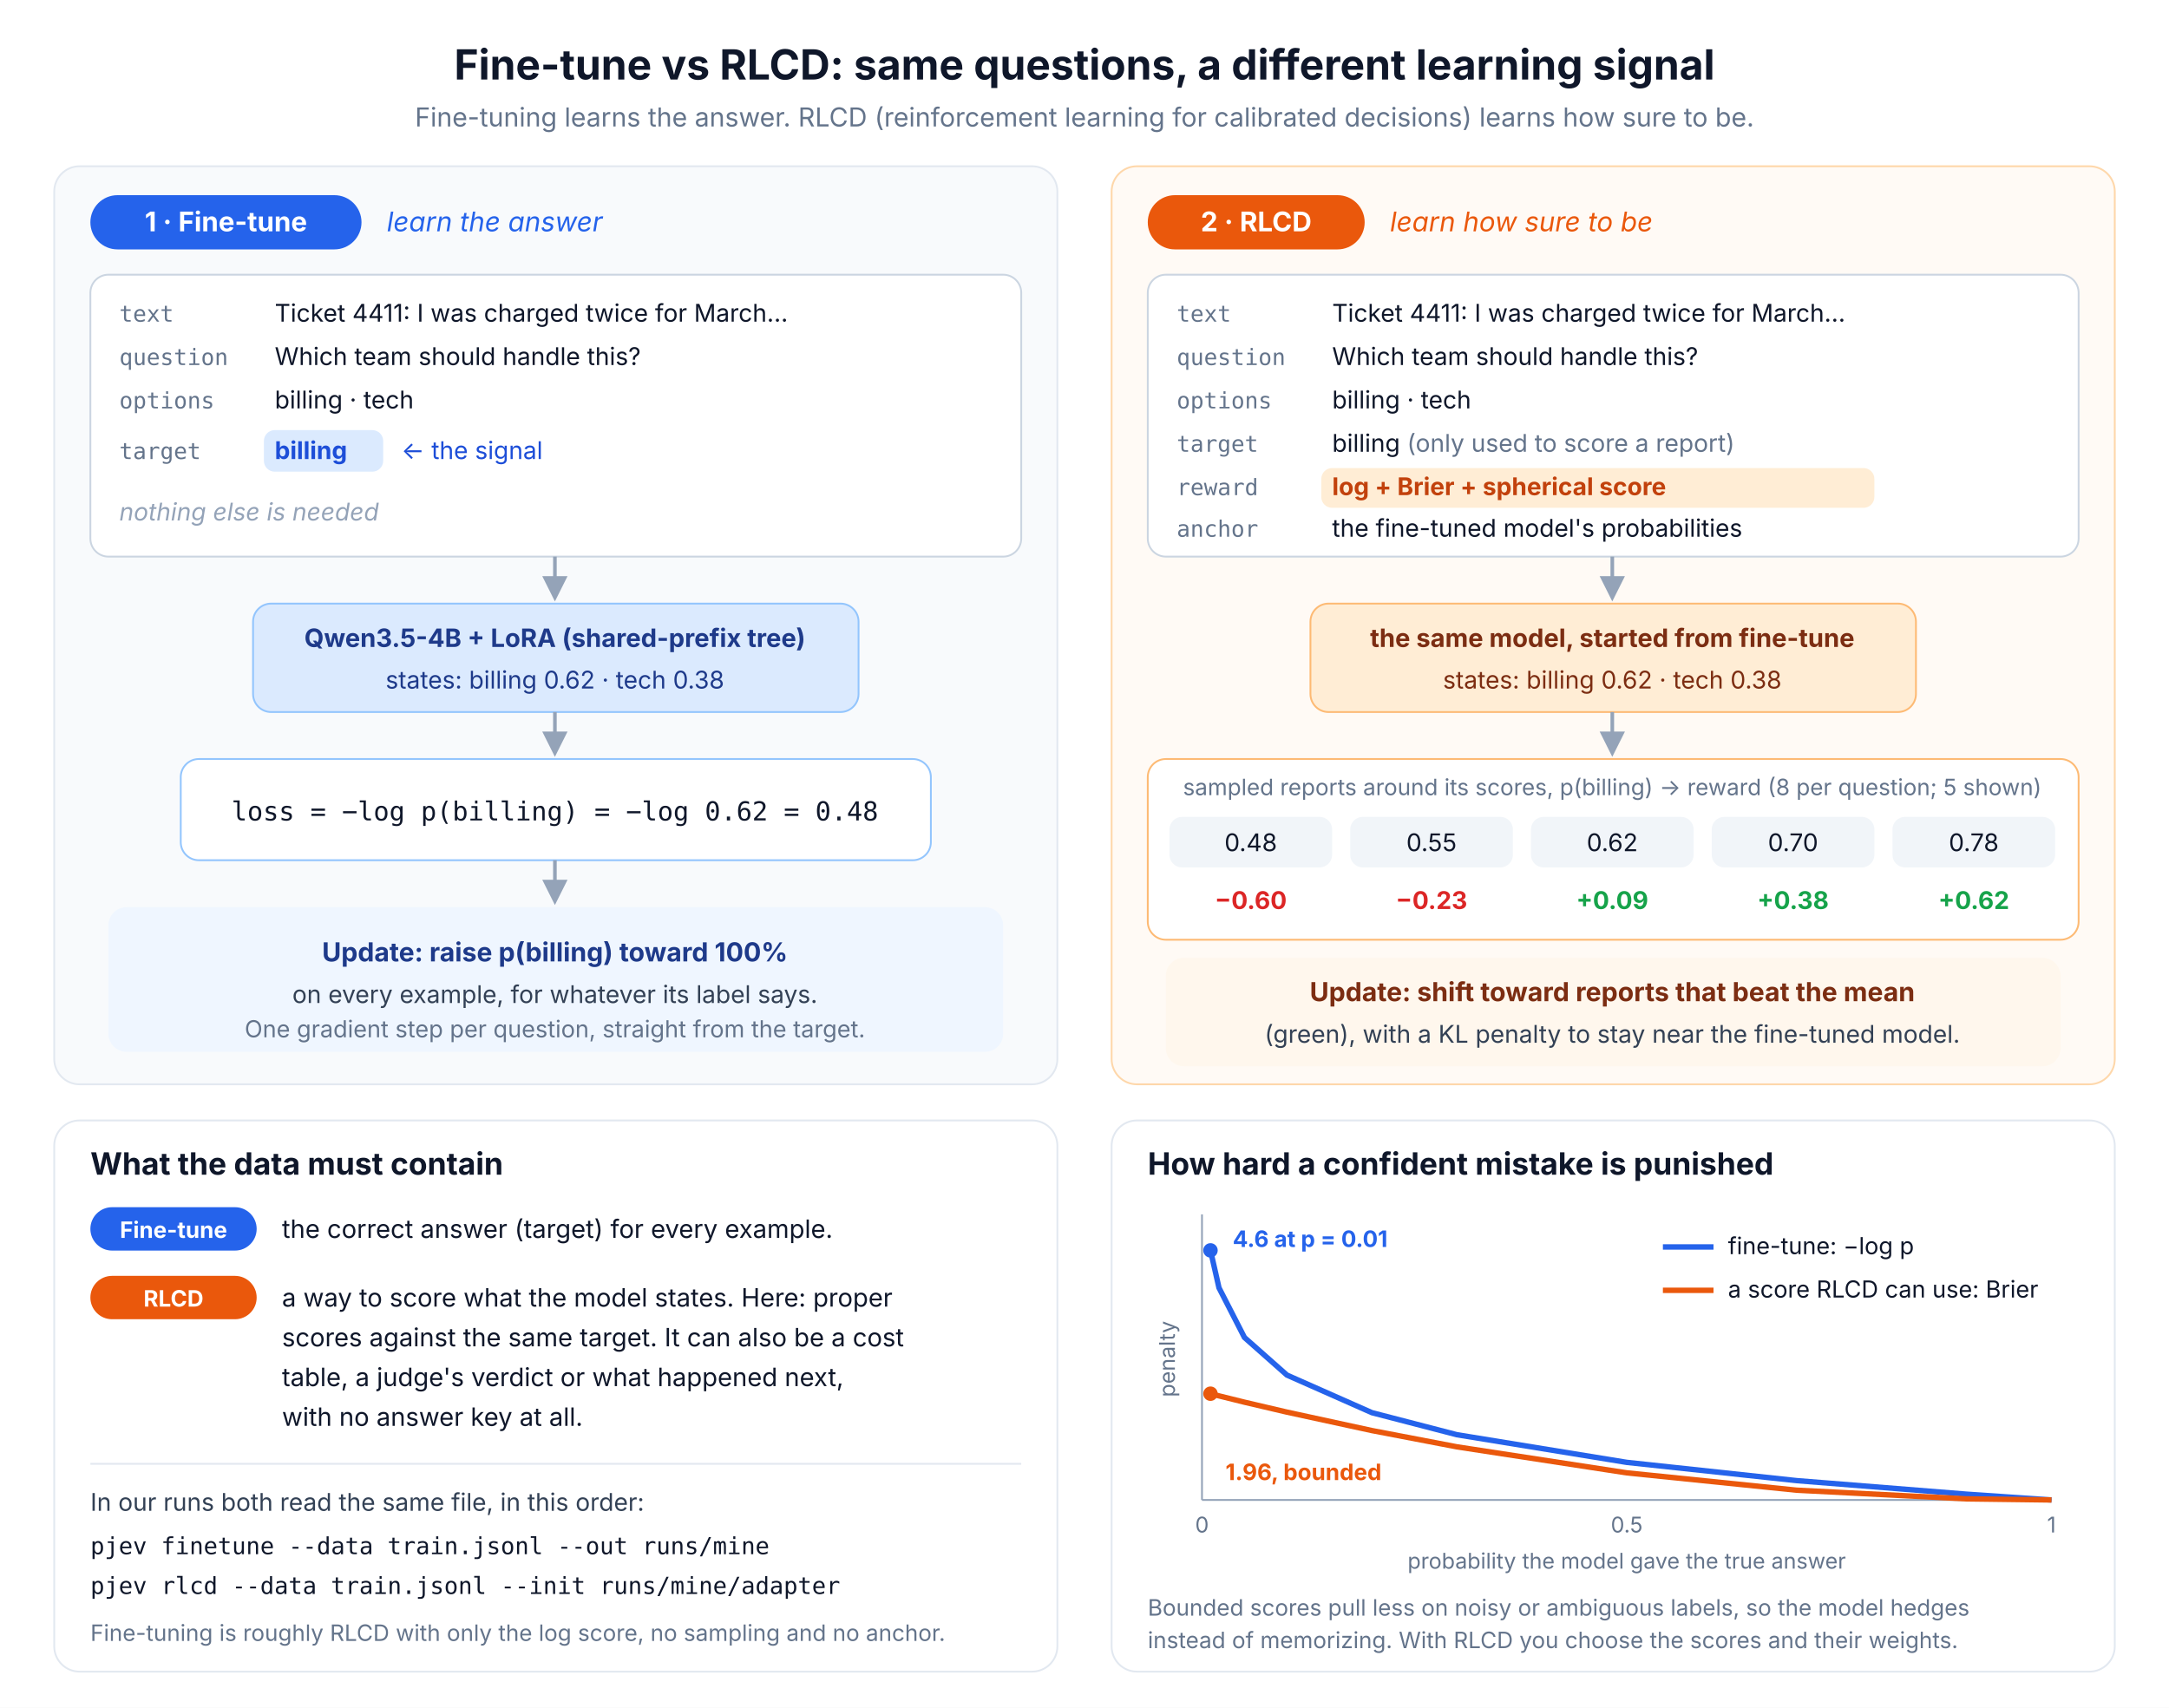
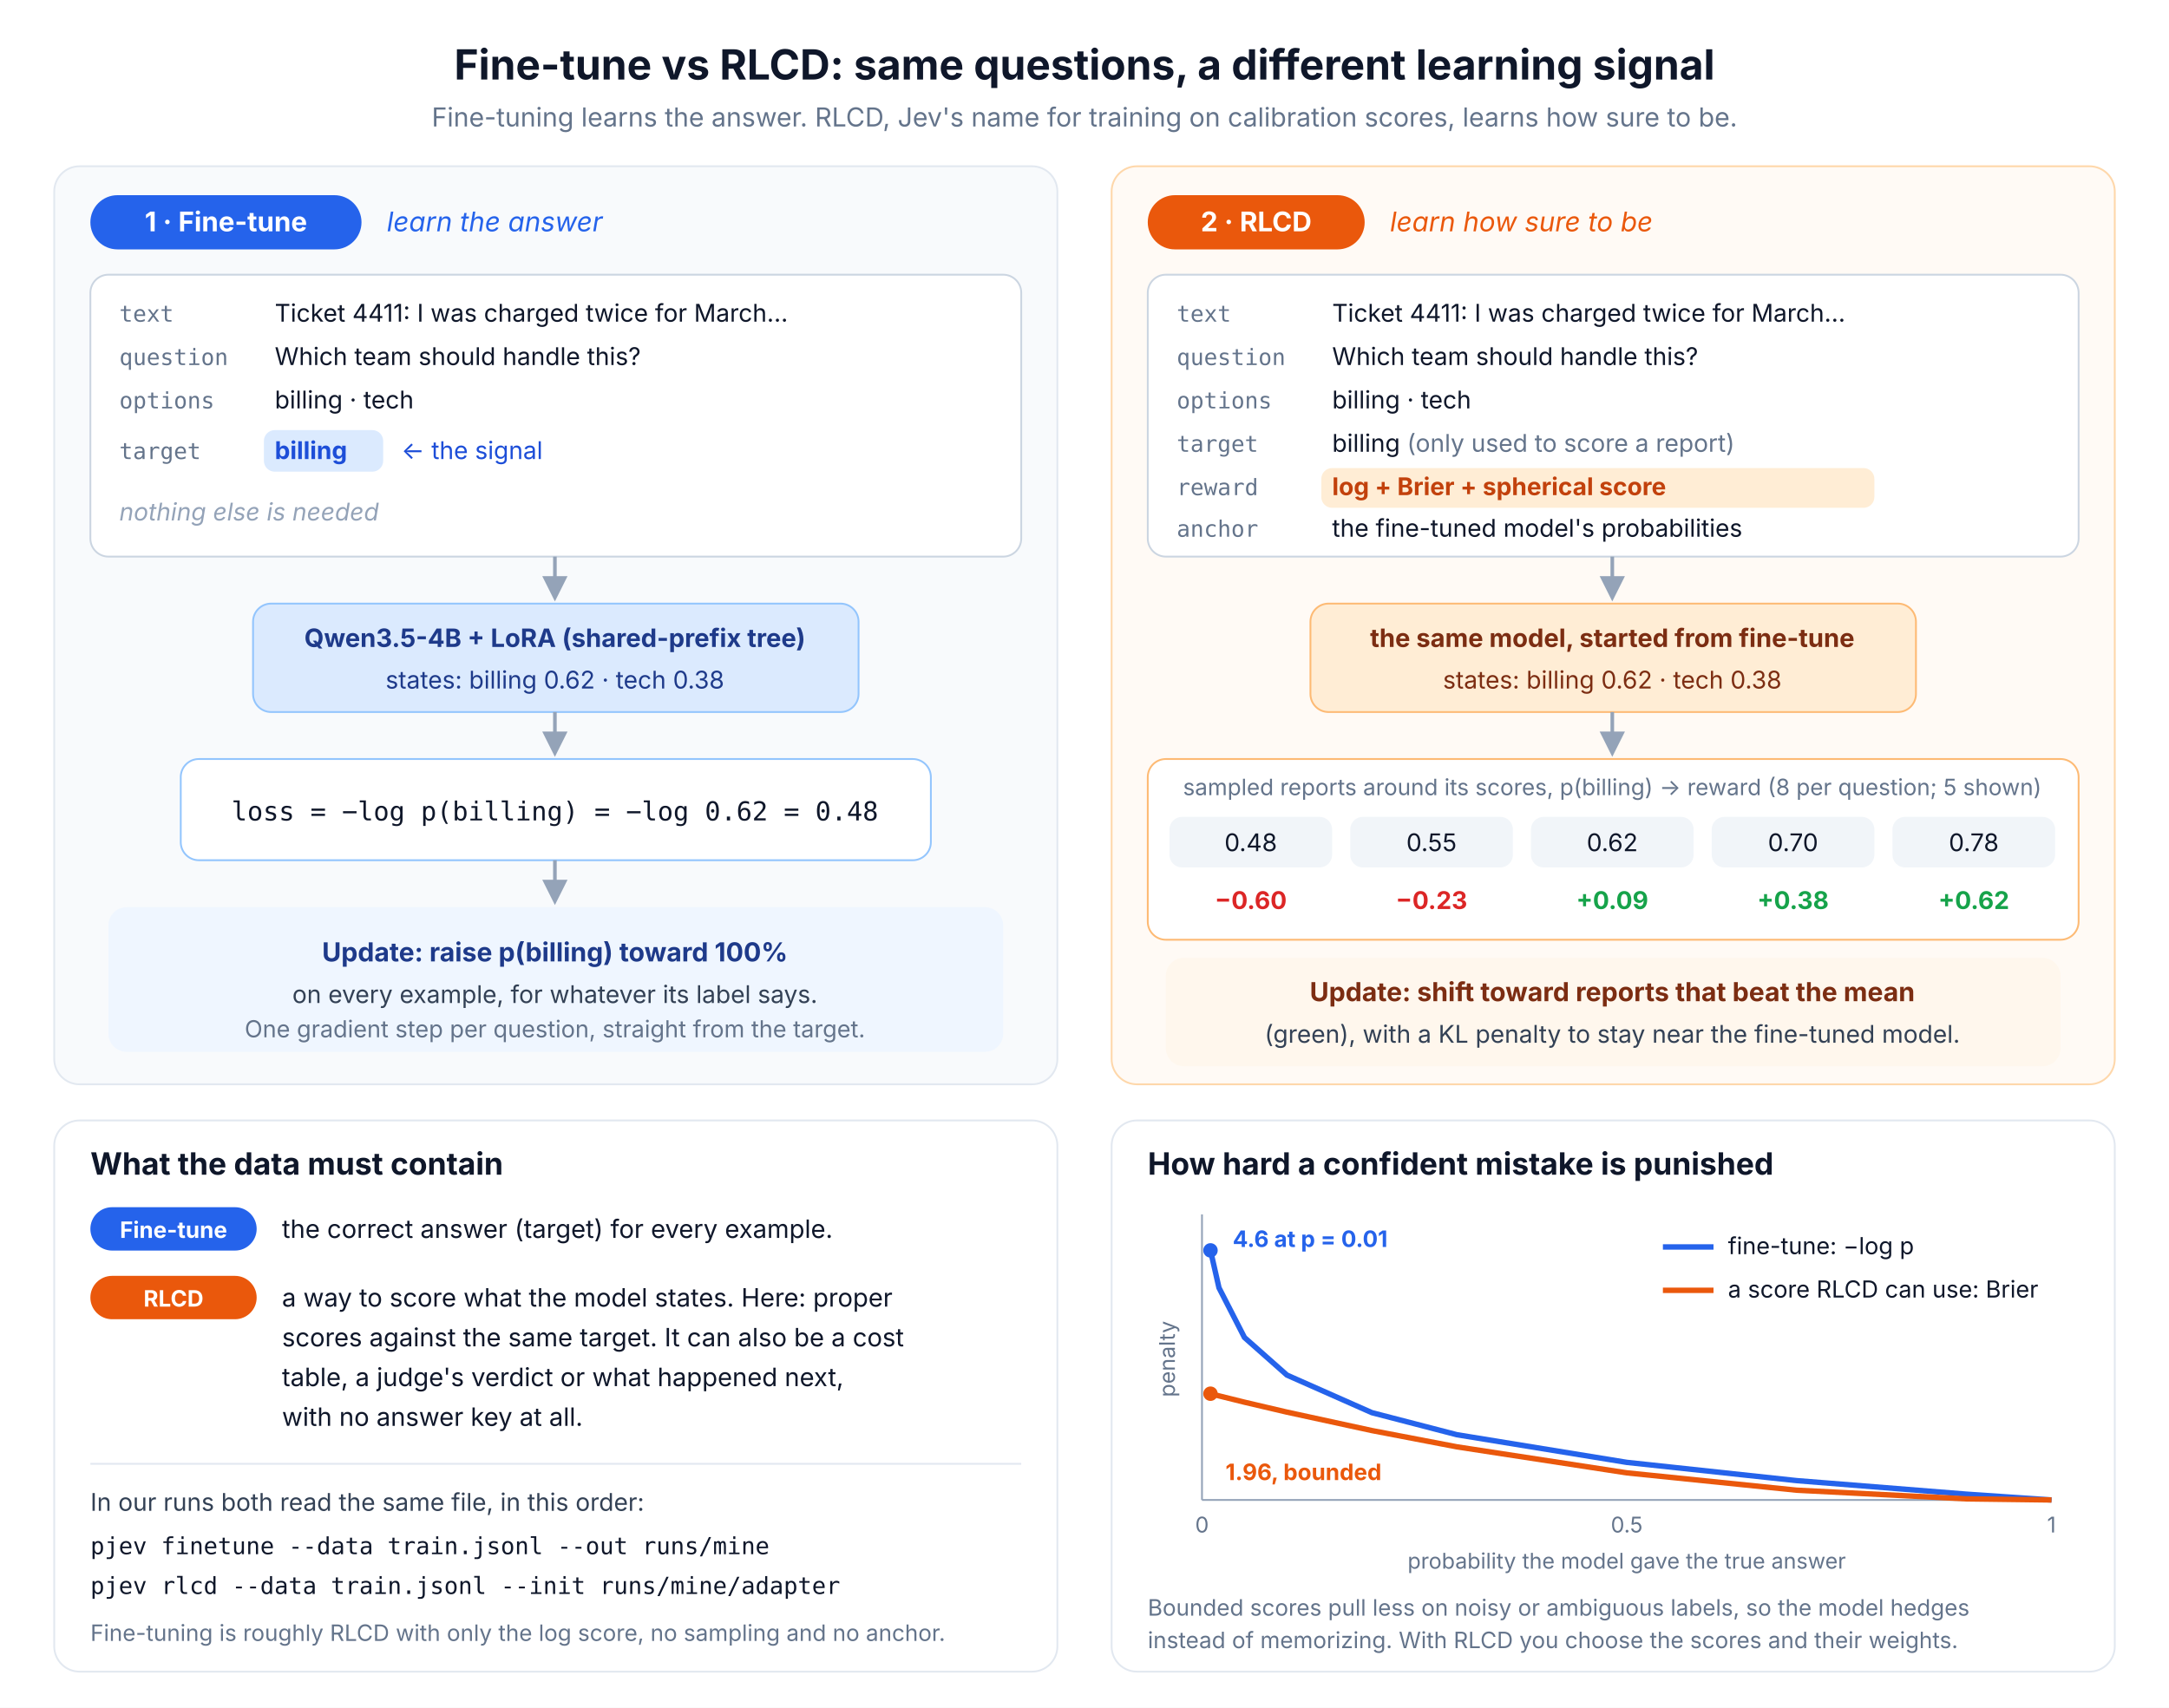
<svg xmlns="http://www.w3.org/2000/svg" viewBox="0 0 1200 945" width="1200" height="945" font-family="Inter, -apple-system, 'Segoe UI', Helvetica, Arial, sans-serif">
  <defs>
    <marker id="ah" viewBox="0 0 10 10" refX="8" refY="5" markerWidth="7" markerHeight="7" orient="auto-start-reverse">
      <path d="M0,0 L10,5 L0,10 z" fill="#94a3b8" />
    </marker>
  </defs>
  <rect width="1200" height="945" fill="#ffffff" />
  <text x="600" y="44" text-anchor="middle" font-size="23" font-weight="700" fill="#0f172a">Fine-tune vs RLCD: same questions, a different learning signal</text>
-   <text x="600" y="70" text-anchor="middle" font-size="14.5" fill="#64748b">Fine-tuning learns the answer. RLCD (reinforcement learning for calibrated decisions) learns how sure to be.</text>
+   <text x="600" y="70" text-anchor="middle" font-size="14.5" fill="#64748b">Fine-tuning learns the answer. RLCD, Jev's name for training on calibration scores, learns how sure to be.</text>
  <rect x="30" y="92" width="555" height="508" rx="14" fill="#f8fafc" stroke="#e2e8f0" />
  <rect x="50" y="108" width="150" height="30" rx="15" fill="#2563eb" />
  <text x="125" y="128" text-anchor="middle" font-size="15" font-weight="700" fill="#ffffff">1 · Fine-tune</text>
  <text x="214" y="128" font-size="15" font-style="italic" fill="#2563eb">learn the answer</text>
  <rect x="50" y="152" width="515" height="156" rx="10" fill="#ffffff" stroke="#cbd5e1" />
  <g font-size="13.5">
    <text x="66" y="178" fill="#64748b" font-family="Menlo, monospace" font-size="12.5">text</text>
    <text x="152" y="178" fill="#0f172a">Ticket 4411: I was charged twice for March…</text>
    <text x="66" y="202" fill="#64748b" font-family="Menlo, monospace" font-size="12.5">question</text>
    <text x="152" y="202" fill="#0f172a">Which team should handle this?</text>
    <text x="66" y="226" fill="#64748b" font-family="Menlo, monospace" font-size="12.5">options</text>
    <text x="152" y="226" fill="#0f172a">billing · tech</text>
    <text x="66" y="254" fill="#64748b" font-family="Menlo, monospace" font-size="12.5">target</text>
    <rect x="146" y="238" width="66" height="23" rx="6" fill="#dbeafe" />
    <text x="152" y="254" fill="#1d4ed8" font-weight="700">billing</text>
    <text x="222" y="254" fill="#1d4ed8">← the signal</text>
    <text x="66" y="288" fill="#94a3b8" font-style="italic">nothing else is needed</text>
  </g>
  <line x1="307" y1="308" x2="307" y2="330" stroke="#94a3b8" stroke-width="2" marker-end="url(#ah)" />
  <rect x="140" y="334" width="335" height="60" rx="10" fill="#dbeafe" stroke="#93c5fd" />
  <text x="307" y="358" text-anchor="middle" font-size="14" font-weight="700" fill="#1e3a8a">Qwen3.5-4B + LoRA (shared-prefix tree)</text>
  <text x="307" y="381" text-anchor="middle" font-size="13.5" fill="#1e3a8a">states: billing 0.62 · tech 0.38</text>
  <line x1="307" y1="394" x2="307" y2="416" stroke="#94a3b8" stroke-width="2" marker-end="url(#ah)" />
  <rect x="100" y="420" width="415" height="56" rx="10" fill="#ffffff" stroke="#93c5fd" />
  <text x="307" y="454" text-anchor="middle" font-size="14.5" font-family="Menlo, monospace" fill="#0f172a">loss = −log p(billing) = −log 0.62 = 0.48</text>
  <line x1="307" y1="476" x2="307" y2="498" stroke="#94a3b8" stroke-width="2" marker-end="url(#ah)" />
  <rect x="60" y="502" width="495" height="80" rx="10" fill="#eff6ff" />
  <text x="307" y="532" text-anchor="middle" font-size="14.5" font-weight="700" fill="#1e3a8a">Update: raise p(billing) toward 100%</text>
  <text x="307" y="555" text-anchor="middle" font-size="13.5" fill="#334155">on every example, for whatever its label says.</text>
  <text x="307" y="574" text-anchor="middle" font-size="13" fill="#64748b">One gradient step per question, straight from the target.</text>
  <rect x="615" y="92" width="555" height="508" rx="14" fill="#fffaf5" stroke="#fed7aa" />
  <rect x="635" y="108" width="120" height="30" rx="15" fill="#ea580c" />
  <text x="695" y="128" text-anchor="middle" font-size="15" font-weight="700" fill="#ffffff">2 · RLCD</text>
  <text x="769" y="128" font-size="15" font-style="italic" fill="#ea580c">learn how sure to be</text>
  <rect x="635" y="152" width="515" height="156" rx="10" fill="#ffffff" stroke="#cbd5e1" />
  <g font-size="13.5">
    <text x="651" y="178" fill="#64748b" font-family="Menlo, monospace" font-size="12.5">text</text>
    <text x="737" y="178" fill="#0f172a">Ticket 4411: I was charged twice for March…</text>
    <text x="651" y="202" fill="#64748b" font-family="Menlo, monospace" font-size="12.5">question</text>
    <text x="737" y="202" fill="#0f172a">Which team should handle this?</text>
    <text x="651" y="226" fill="#64748b" font-family="Menlo, monospace" font-size="12.5">options</text>
    <text x="737" y="226" fill="#0f172a">billing · tech</text>
    <text x="651" y="250" fill="#64748b" font-family="Menlo, monospace" font-size="12.5">target</text>
    <text x="737" y="250" fill="#0f172a">billing <tspan fill="#64748b">(only used to score a report)</tspan>
    </text>
    <text x="651" y="274" fill="#64748b" font-family="Menlo, monospace" font-size="12.5">reward</text>
    <rect x="731" y="259" width="306" height="22" rx="6" fill="#ffedd5" />
    <text x="737" y="274" fill="#c2410c" font-weight="700">log + Brier + spherical score</text>
    <text x="651" y="297" fill="#64748b" font-family="Menlo, monospace" font-size="12.5">anchor</text>
    <text x="737" y="297" fill="#0f172a">the fine-tuned model's probabilities</text>
  </g>
  <line x1="892" y1="308" x2="892" y2="330" stroke="#94a3b8" stroke-width="2" marker-end="url(#ah)" />
  <rect x="725" y="334" width="335" height="60" rx="10" fill="#ffedd5" stroke="#fdba74" />
  <text x="892" y="358" text-anchor="middle" font-size="14" font-weight="700" fill="#7c2d12">the same model, started from fine-tune</text>
  <text x="892" y="381" text-anchor="middle" font-size="13.5" fill="#7c2d12">states: billing 0.62 · tech 0.38</text>
  <line x1="892" y1="394" x2="892" y2="416" stroke="#94a3b8" stroke-width="2" marker-end="url(#ah)" />
  <rect x="635" y="420" width="515" height="100" rx="10" fill="#ffffff" stroke="#fdba74" />
  <text x="892" y="440" text-anchor="middle" font-size="12.5" fill="#64748b">sampled reports around its scores, p(billing) → reward (8 per question; 5 shown)</text>
  <g font-size="13.5" text-anchor="middle">
    <rect x="647" y="452" width="90" height="28" rx="7" fill="#f1f5f9" />
    <text x="692" y="471" fill="#0f172a">0.48</text>
    <rect x="747" y="452" width="90" height="28" rx="7" fill="#f1f5f9" />
    <text x="792" y="471" fill="#0f172a">0.55</text>
    <rect x="847" y="452" width="90" height="28" rx="7" fill="#f1f5f9" />
    <text x="892" y="471" fill="#0f172a">0.62</text>
    <rect x="947" y="452" width="90" height="28" rx="7" fill="#f1f5f9" />
    <text x="992" y="471" fill="#0f172a">0.70</text>
    <rect x="1047" y="452" width="90" height="28" rx="7" fill="#f1f5f9" />
    <text x="1092" y="471" fill="#0f172a">0.78</text>
    <text x="692" y="503" fill="#dc2626" font-weight="700">−0.60</text>
    <text x="792" y="503" fill="#dc2626" font-weight="700">−0.23</text>
    <text x="892" y="503" fill="#16a34a" font-weight="700">+0.09</text>
    <text x="992" y="503" fill="#16a34a" font-weight="700">+0.38</text>
    <text x="1092" y="503" fill="#16a34a" font-weight="700">+0.62</text>
  </g>
  <rect x="645" y="530" width="495" height="60" rx="10" fill="#fff7ed" />
  <text x="892" y="554" text-anchor="middle" font-size="14.5" font-weight="700" fill="#7c2d12">Update: shift toward reports that beat the mean</text>
  <text x="892" y="577" text-anchor="middle" font-size="13.5" fill="#334155">(green), with a KL penalty to stay near the fine-tuned model.</text>
  <rect x="30" y="620" width="555" height="305" rx="14" fill="#ffffff" stroke="#e2e8f0" />
  <text x="50" y="650" font-size="17" font-weight="700" fill="#0f172a">What the data must contain</text>
  <rect x="50" y="668" width="92" height="24" rx="12" fill="#2563eb" />
  <text x="96" y="685" text-anchor="middle" font-size="12.5" font-weight="700" fill="#ffffff">Fine-tune</text>
  <text x="156" y="685" font-size="14" fill="#0f172a">the correct answer (target) for every example.</text>
  <rect x="50" y="706" width="92" height="24" rx="12" fill="#ea580c" />
  <text x="96" y="723" text-anchor="middle" font-size="12.5" font-weight="700" fill="#ffffff">RLCD</text>
  <text x="156" y="723" font-size="14" fill="#0f172a">a way to score what the model states. Here: proper</text>
  <text x="156" y="745" font-size="14" fill="#0f172a">scores against the same target. It can also be a cost</text>
  <text x="156" y="767" font-size="14" fill="#0f172a">table, a judge's verdict or what happened next,</text>
  <text x="156" y="789" font-size="14" fill="#0f172a">with no answer key at all.</text>
  <line x1="50" y1="810" x2="565" y2="810" stroke="#e2e8f0" />
  <text x="50" y="836" font-size="13.5" fill="#334155">In our runs both read the same file, in this order:</text>
  <text x="50" y="860" font-size="13" font-family="Menlo, monospace" fill="#0f172a">pjev finetune --data train.jsonl --out runs/mine</text>
  <text x="50" y="882" font-size="13" font-family="Menlo, monospace" fill="#0f172a">pjev rlcd --data train.jsonl --init runs/mine/adapter</text>
  <text x="50" y="908" font-size="12.5" fill="#64748b">Fine-tuning is roughly RLCD with only the log score, no sampling and no anchor.</text>
  <rect x="615" y="620" width="555" height="305" rx="14" fill="#ffffff" stroke="#e2e8f0" />
  <text x="635" y="650" font-size="17" font-weight="700" fill="#0f172a">How hard a confident mistake is punished</text>
  <line x1="665" y1="830" x2="1135" y2="830" stroke="#94a3b8" />
  <line x1="665" y1="672" x2="665" y2="830" stroke="#94a3b8" />
  <g font-size="12" fill="#64748b" text-anchor="middle">
    <text x="665" y="848">0</text>
    <text x="900" y="848">0.5</text>
    <text x="1135" y="848">1</text>
    <text x="900" y="868">probability the model gave the true answer</text>
  </g>
  <text x="650" y="752" font-size="12" fill="#64748b" text-anchor="middle" transform="rotate(-90 650 752)">penalty</text>
  <polyline fill="none" stroke="#2563eb" stroke-width="3" points="669.7,691.9 674.4,712.6 688.5,740.1 712,760.9 759,781.7 806,793.9 900,809.2 994,819.3 1088,826.8 1135,830" />
  <polyline fill="none" stroke="#ea580c" stroke-width="3" points="669.7,771.2 674.4,772.4 688.5,775.9 712,781.4 759,791.6 806,800.6 900,815 994,824.6 1088,829.4 1135,830" />
  <circle cx="669.7" cy="691.9" r="4" fill="#2563eb" />
  <circle cx="669.7" cy="771.2" r="4" fill="#ea580c" />
  <text x="682" y="690" font-size="12.5" font-weight="700" fill="#2563eb">4.6 at p = 0.01</text>
  <text x="678" y="819" font-size="12.5" font-weight="700" fill="#ea580c">1.96, bounded</text>
  <g font-size="13">
    <line x1="920" y1="690" x2="948" y2="690" stroke="#2563eb" stroke-width="3" />
    <text x="956" y="694" fill="#0f172a">fine-tune: −log p</text>
    <line x1="920" y1="714" x2="948" y2="714" stroke="#ea580c" stroke-width="3" />
    <text x="956" y="718" fill="#0f172a">a score RLCD can use: Brier</text>
  </g>
  <text x="635" y="894" font-size="12.5" fill="#64748b">Bounded scores pull less on noisy or ambiguous labels, so the model hedges</text>
  <text x="635" y="912" font-size="12.5" fill="#64748b">instead of memorizing. With RLCD you choose the scores and their weights.</text>
</svg>
